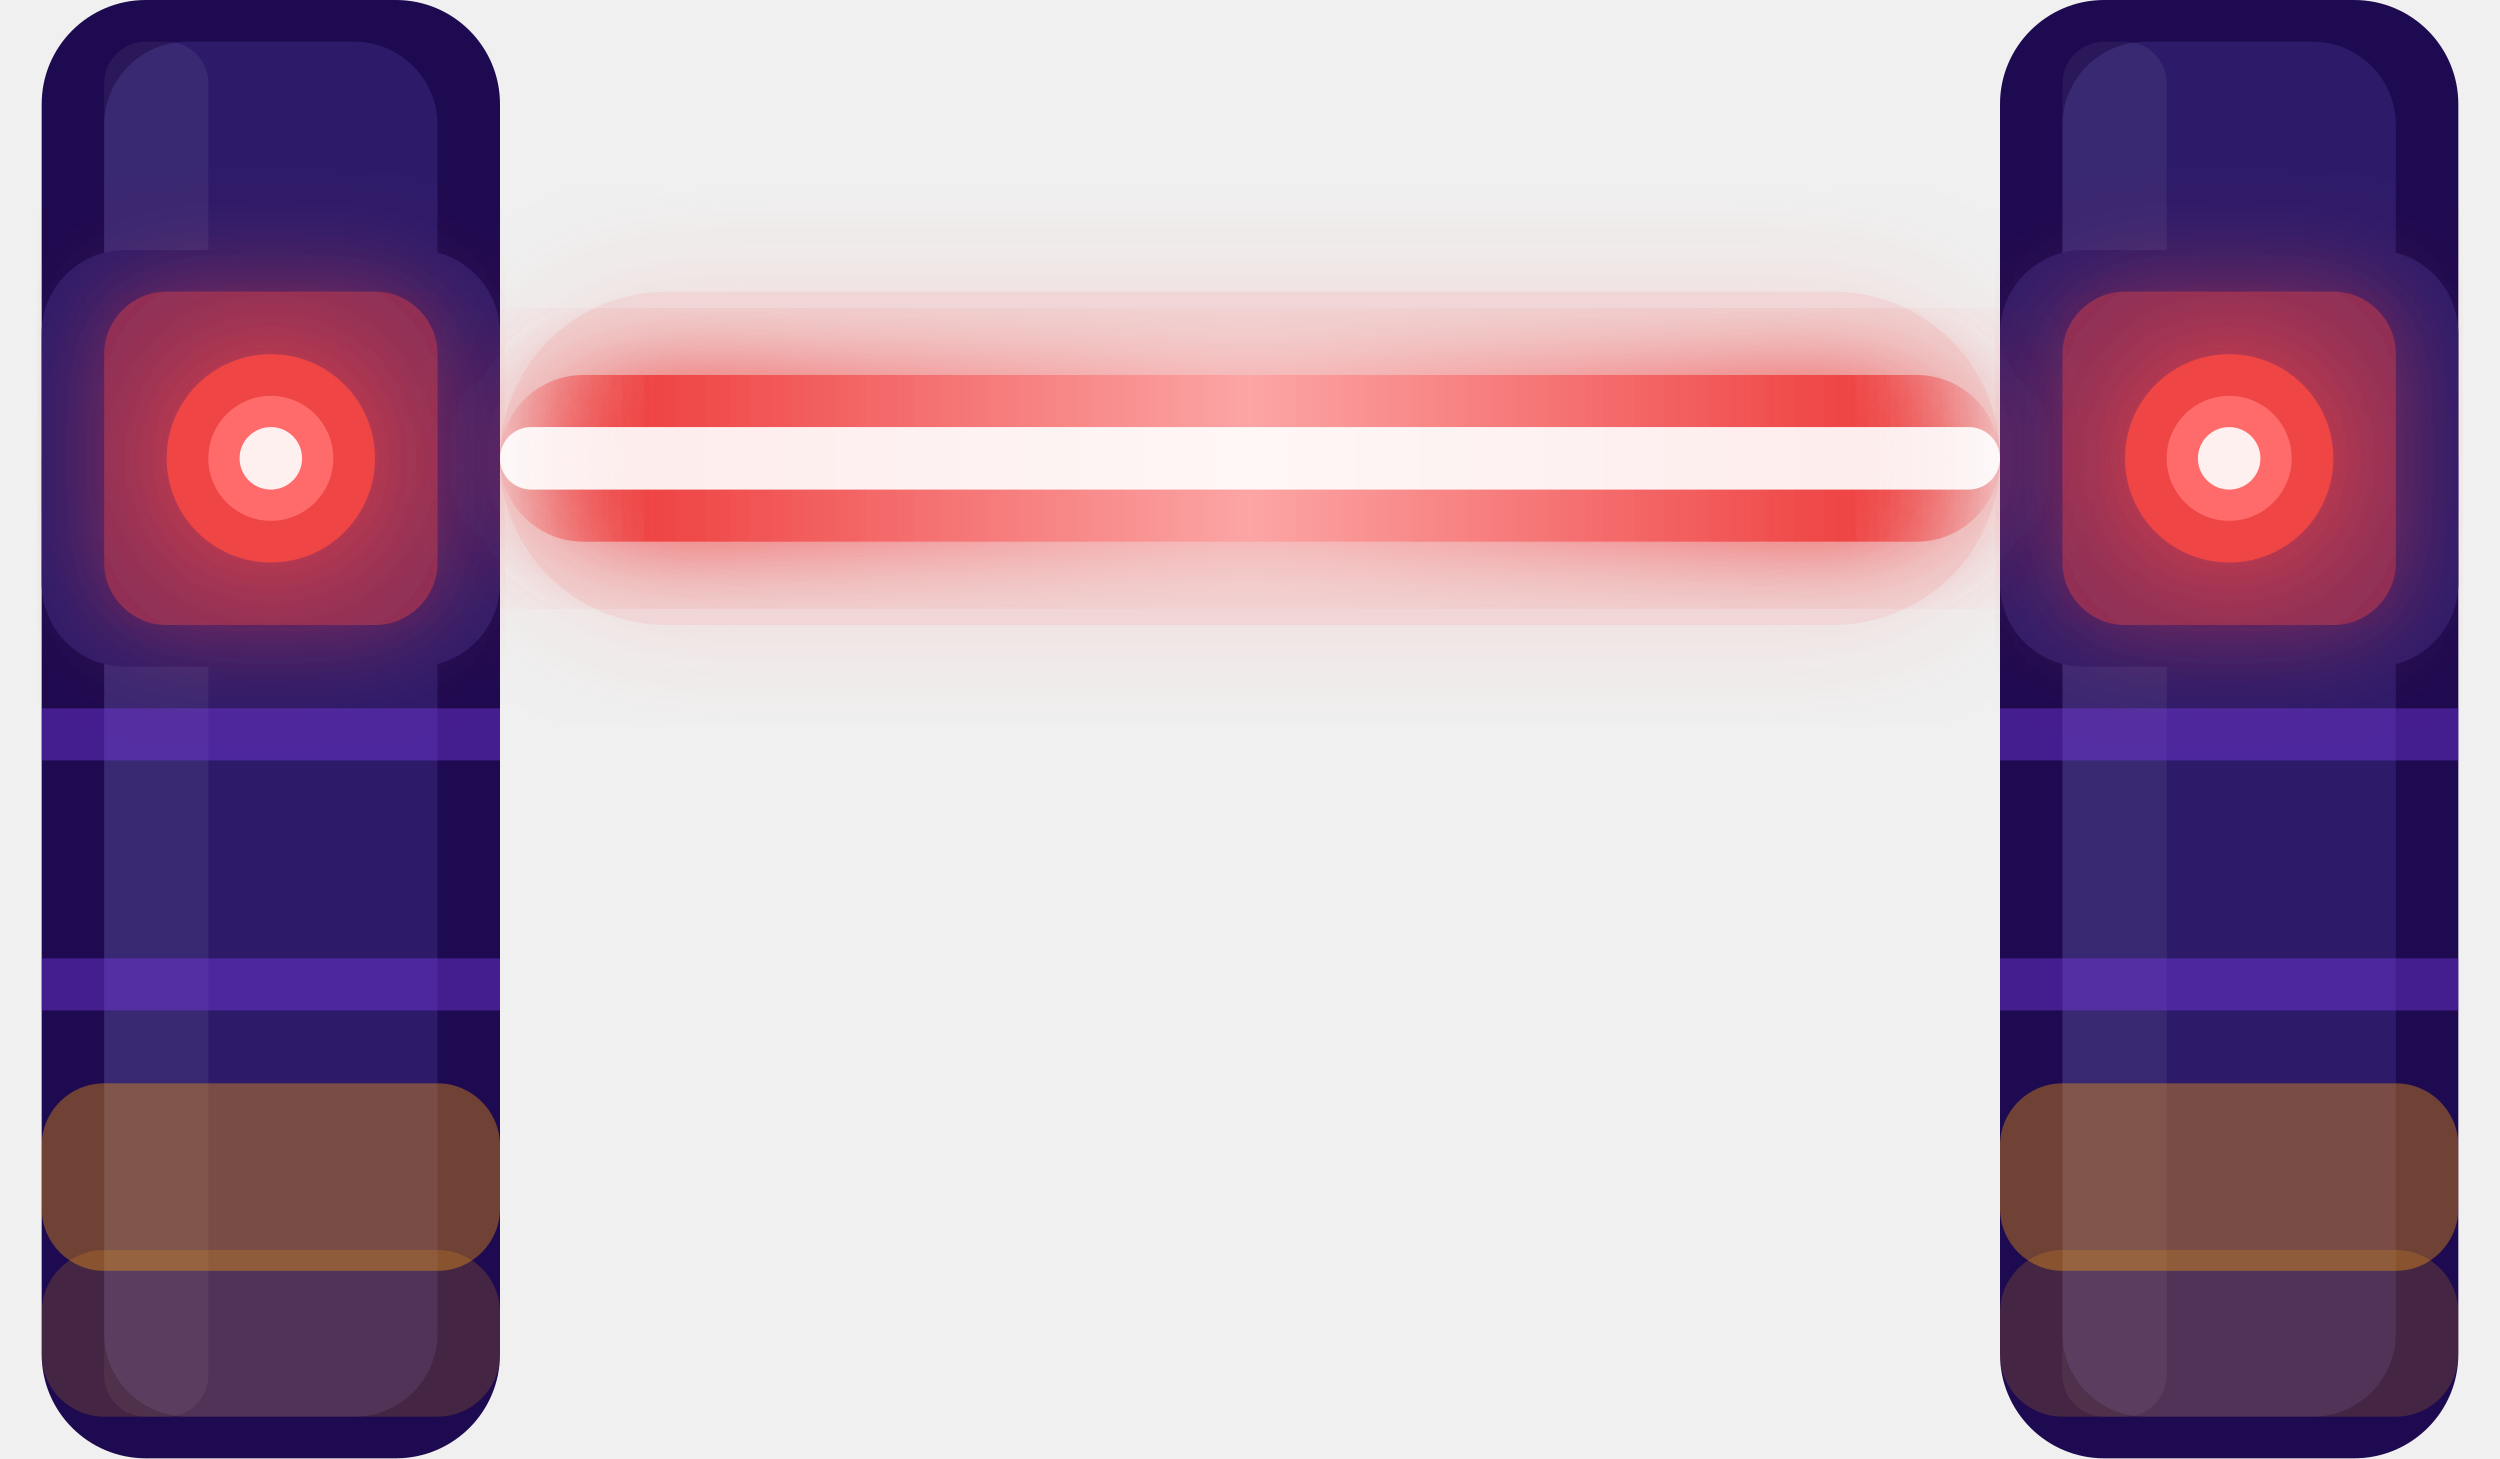
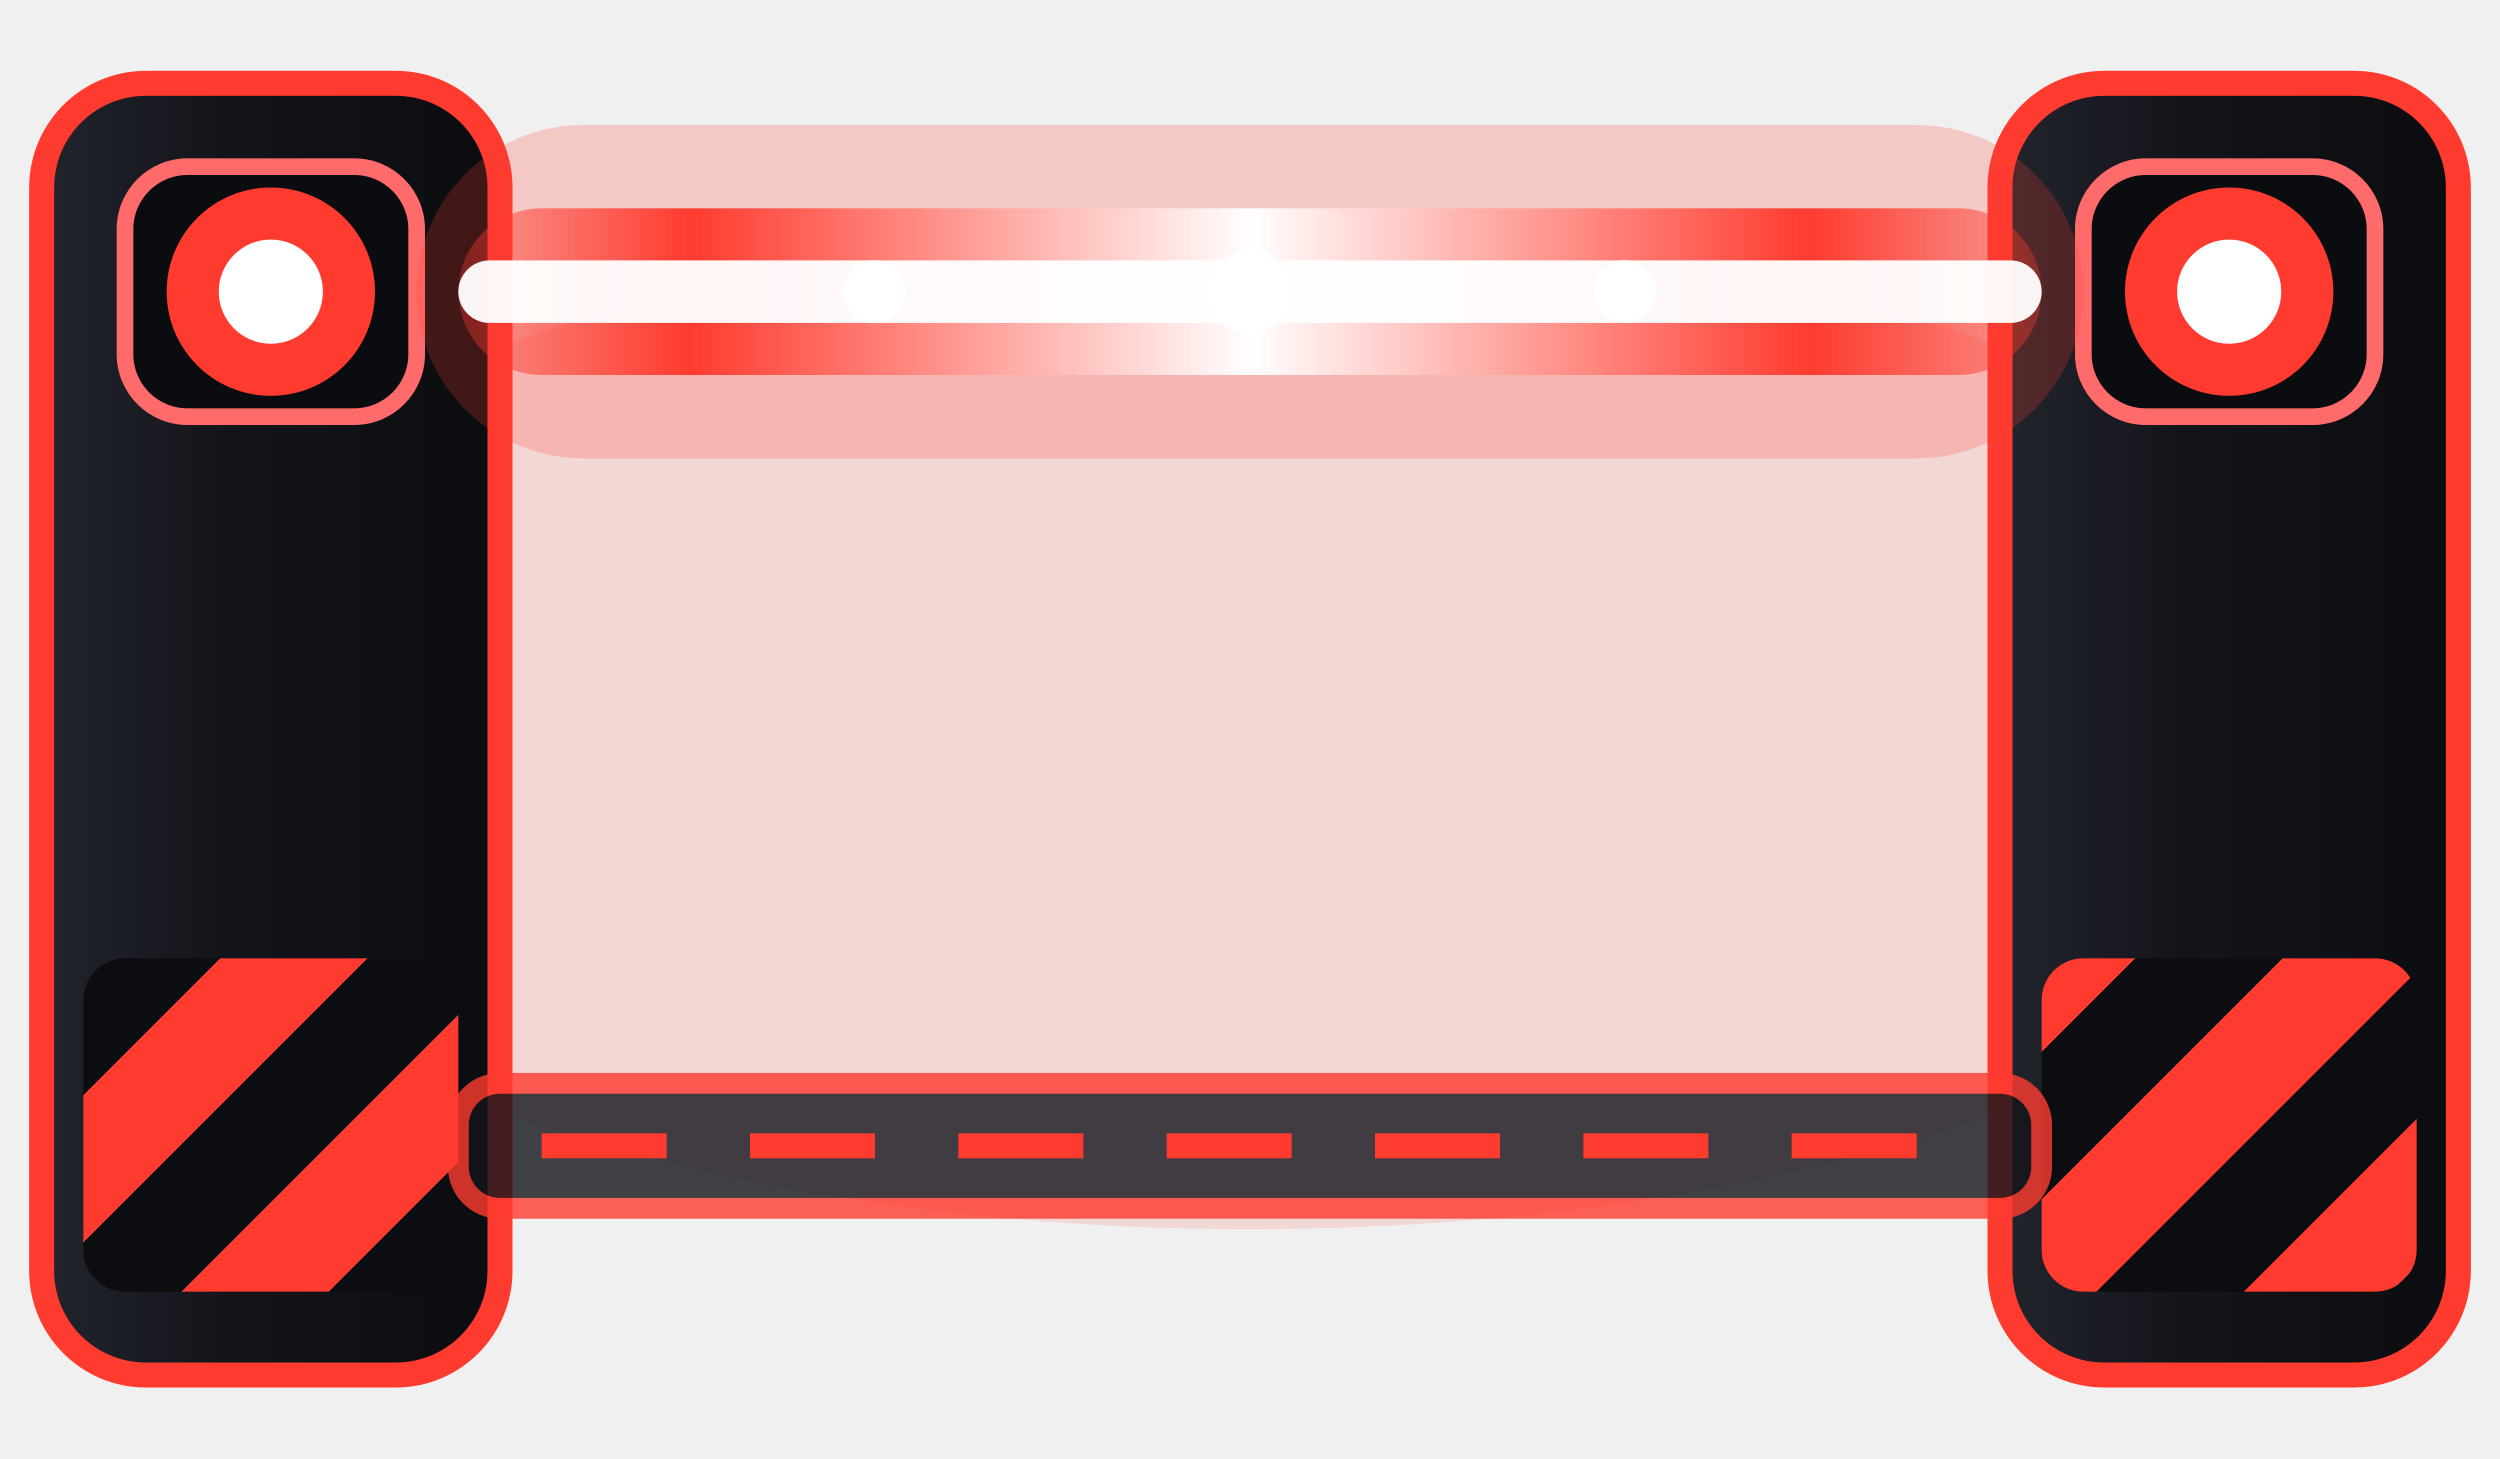
<svg xmlns="http://www.w3.org/2000/svg" width="120" height="70" viewBox="0 0 120 70">
  <defs>
-     <filter id="laserGlow" x="-20%" y="-40%" width="140%" height="180%">
-       <feGaussianBlur stdDeviation="2.5" result="blur" />
-       <feMerge>
-         <feMergeNode in="blur" />
-         <feMergeNode in="SourceGraphic" />
-       </feMerge>
-     </filter>
-     <filter id="emitterGlow" x="-30%" y="-30%" width="160%" height="160%">
-       <feGaussianBlur stdDeviation="3" result="blur" />
-       <feMerge>
-         <feMergeNode in="blur" />
-         <feMergeNode in="SourceGraphic" />
-       </feMerge>
-     </filter>
-     <linearGradient id="laserBeam" x1="0%" y1="0%" x2="100%" y2="0%">
-       <stop offset="0%" stop-color="#EF4444" stop-opacity="0.1" />
-       <stop offset="10%" stop-color="#EF4444" />
-       <stop offset="50%" stop-color="#FCA5A5" />
-       <stop offset="90%" stop-color="#EF4444" />
-       <stop offset="100%" stop-color="#EF4444" stop-opacity="0.1" />
+     <linearGradient id="signalLaser" x1="0%" y1="0%" x2="0%" y2="100%">
+       <stop offset="0%" stop-color="#FF6B6B" />
+       <stop offset="25%" stop-color="#FF3B2F" />
+       <stop offset="50%" stop-color="#FFFFFF" />
+       <stop offset="75%" stop-color="#FF3B2F" />
+       <stop offset="100%" stop-color="#B91C1C" />
    </linearGradient>
+     <linearGradient id="transverseBeam" x1="0%" y1="0%" x2="100%" y2="0%">
+       <stop offset="0%" stop-color="#FF3B2F" stop-opacity="0.3" />
+       <stop offset="15%" stop-color="#FF3B2F" />
+       <stop offset="50%" stop-color="#FFFFFF" />
+       <stop offset="85%" stop-color="#FF3B2F" />
+       <stop offset="100%" stop-color="#FF3B2F" stop-opacity="0.3" />
+     </linearGradient>
+     <linearGradient id="carbonPylon" x1="0%" y1="0%" x2="100%" y2="0%">
+       <stop offset="0%" stop-color="#22242C" />
+       <stop offset="40%" stop-color="#14151B" />
+       <stop offset="100%" stop-color="#0B0C0F" />
+     </linearGradient>
+     <pattern id="cautionStripes" width="10" height="10" patternTransform="rotate(45 0 0)" patternUnits="userSpaceOnUse">
+       <rect x="0" y="0" width="5" height="10" fill="#FF3B2F" />
+       <rect x="5" y="0" width="5" height="10" fill="#0C0D10" />
+     </pattern>
  </defs>
-   <rect x="2" y="0" width="22" height="70" rx="5" fill="#1E0A50" />
-   <rect x="5" y="2" width="16" height="66" rx="4" fill="#2D1B69" />
-   <rect x="5" y="2" width="5" height="66" rx="2" fill="#FFFFFF" opacity="0.06" />
-   <rect x="2" y="22" width="22" height="2.5" fill="#7C3AED" opacity="0.4" />
-   <rect x="2" y="34" width="22" height="2.5" fill="#7C3AED" opacity="0.4" />
-   <rect x="2" y="46" width="22" height="2.5" fill="#7C3AED" opacity="0.4" />
-   <rect x="2" y="52" width="22" height="9" rx="3" fill="#F59E0B" opacity="0.38" />
-   <rect x="2" y="60" width="22" height="8" rx="3" fill="#F59E0B" opacity="0.18" />
-   <rect x="2" y="12" width="22" height="20" rx="4" fill="#2D1B69" />
-   <rect x="5" y="14" width="16" height="16" rx="3" fill="#EF4444" opacity="0.5" filter="url(#laserGlow)" />
-   <circle cx="13" cy="22" r="5" fill="#EF4444" filter="url(#emitterGlow)" />
-   <circle cx="13" cy="22" r="3" fill="#FF6B6B" />
-   <circle cx="13" cy="22" r="1.5" fill="#FFFFFF" opacity="0.9" />
-   <rect x="96" y="0" width="22" height="70" rx="5" fill="#1E0A50" />
-   <rect x="99" y="2" width="16" height="66" rx="4" fill="#2D1B69" />
-   <rect x="99" y="2" width="5" height="66" rx="2" fill="#FFFFFF" opacity="0.06" />
-   <rect x="96" y="22" width="22" height="2.5" fill="#7C3AED" opacity="0.4" />
-   <rect x="96" y="34" width="22" height="2.5" fill="#7C3AED" opacity="0.4" />
-   <rect x="96" y="46" width="22" height="2.5" fill="#7C3AED" opacity="0.4" />
-   <rect x="96" y="52" width="22" height="9" rx="3" fill="#F59E0B" opacity="0.38" />
-   <rect x="96" y="60" width="22" height="8" rx="3" fill="#F59E0B" opacity="0.18" />
-   <rect x="96" y="12" width="22" height="20" rx="4" fill="#2D1B69" />
-   <rect x="99" y="14" width="16" height="16" rx="3" fill="#EF4444" opacity="0.5" filter="url(#laserGlow)" />
-   <circle cx="107" cy="22" r="5" fill="#EF4444" filter="url(#emitterGlow)" />
-   <circle cx="107" cy="22" r="3" fill="#FF6B6B" />
-   <circle cx="107" cy="22" r="1.5" fill="#FFFFFF" opacity="0.9" />
-   <rect x="24" y="14" width="72" height="16" rx="8" fill="#EF4444" opacity="0.15" filter="url(#emitterGlow)" />
-   <rect x="24" y="18" width="72" height="8" rx="4" fill="url(#laserBeam)" filter="url(#laserGlow)" />
-   <rect x="24" y="20.5" width="72" height="3" rx="1.5" fill="#FFFFFF" opacity="0.9" />
+   <ellipse cx="60" cy="35" rx="56" ry="24" fill="#FF3B2F" opacity="0.14" />
+   <rect x="2" y="4" width="22" height="62" rx="5" fill="url(#carbonPylon)" stroke="#FF3B2F" stroke-width="1.2" />
+   <rect x="6" y="8" width="14" height="12" rx="3" fill="#0B0C10" stroke="#FF6B6B" stroke-width="0.8" />
+   <circle cx="13" cy="14" r="5" fill="#FF3B2F" />
+   <circle cx="13" cy="14" r="2.5" fill="#FFFFFF" />
+   <rect x="4" y="46" width="18" height="16" rx="2" fill="url(#cautionStripes)" />
+   <rect x="96" y="4" width="22" height="62" rx="5" fill="url(#carbonPylon)" stroke="#FF3B2F" stroke-width="1.2" />
+   <rect x="100" y="8" width="14" height="12" rx="3" fill="#0B0C10" stroke="#FF6B6B" stroke-width="0.8" />
+   <circle cx="107" cy="14" r="5" fill="#FF3B2F" />
+   <circle cx="107" cy="14" r="2.5" fill="#FFFFFF" />
+   <rect x="98" y="46" width="18" height="16" rx="2" fill="url(#cautionStripes)" />
+   <rect x="20" y="6" width="80" height="16" rx="8" fill="#FF3B2F" opacity="0.22" />
+   <rect x="22" y="10" width="76" height="8" rx="4" fill="url(#transverseBeam)" />
+   <rect x="22" y="12.5" width="76" height="3" rx="1.5" fill="#FFFFFF" opacity="0.95" />
+   <circle cx="42" cy="14" r="1.5" fill="#FFFFFF" />
+   <circle cx="60" cy="14" r="2.0" fill="#FFFFFF" />
+   <circle cx="78" cy="14" r="1.5" fill="#FFFFFF" />
+   <rect x="22" y="52" width="76" height="6" rx="2" fill="#14151B" stroke="#FF3B2F" stroke-width="1" opacity="0.8" />
+   <line x1="26" y1="55" x2="94" y2="55" stroke="#FF3B2F" stroke-width="1.2" stroke-dasharray="6,4" />
</svg>
